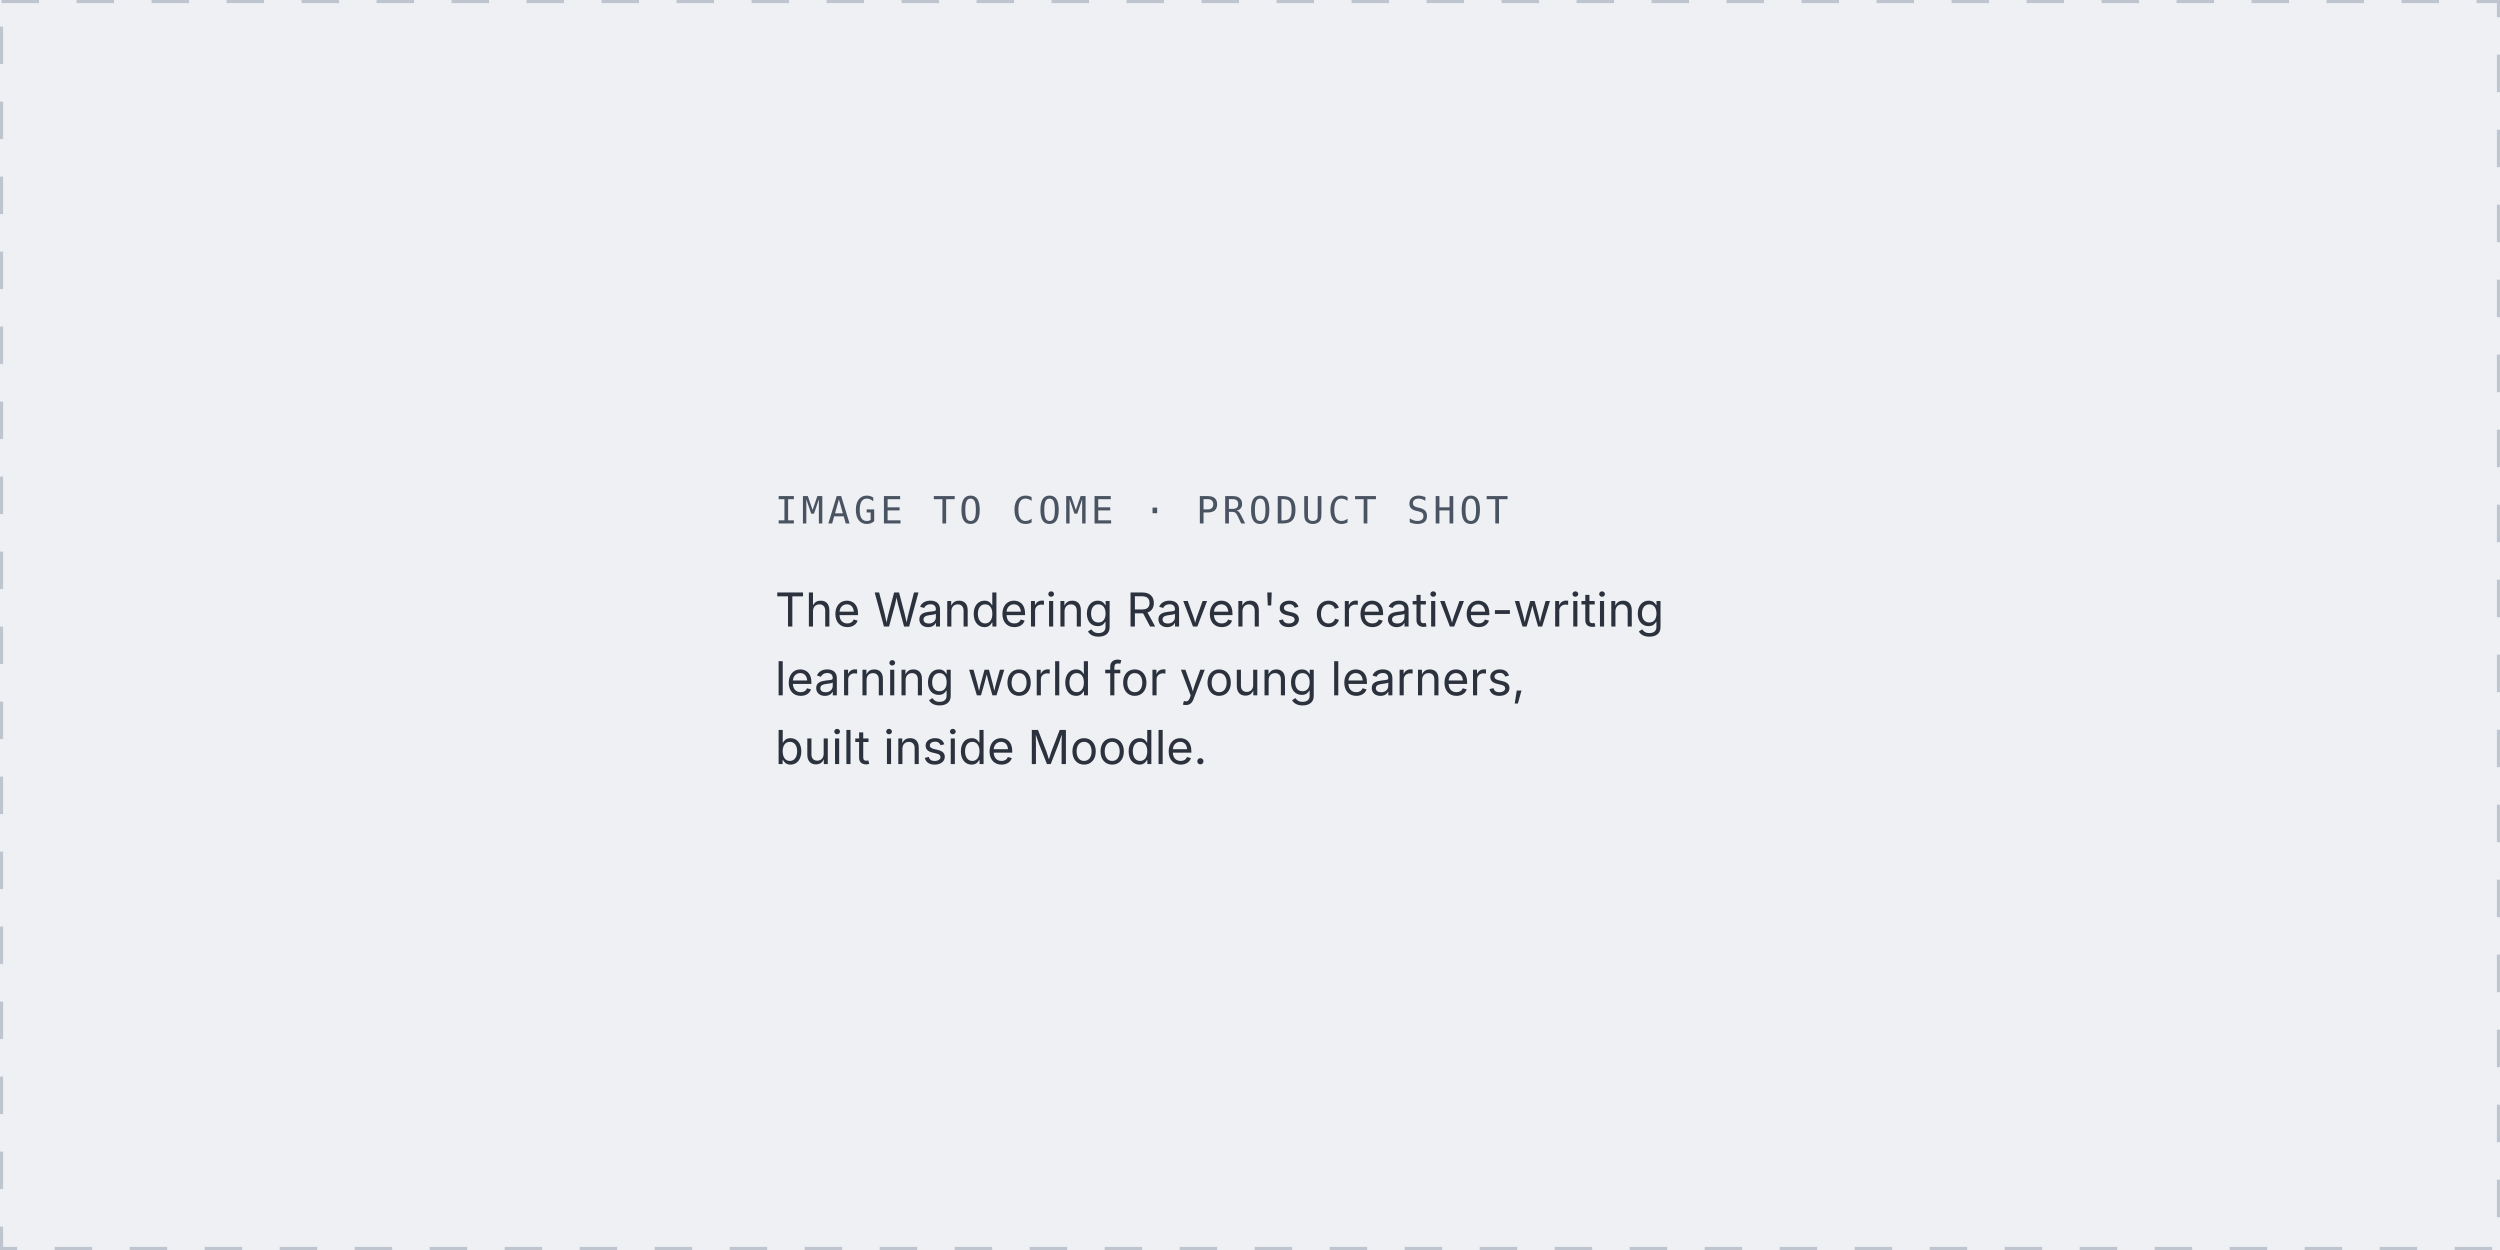
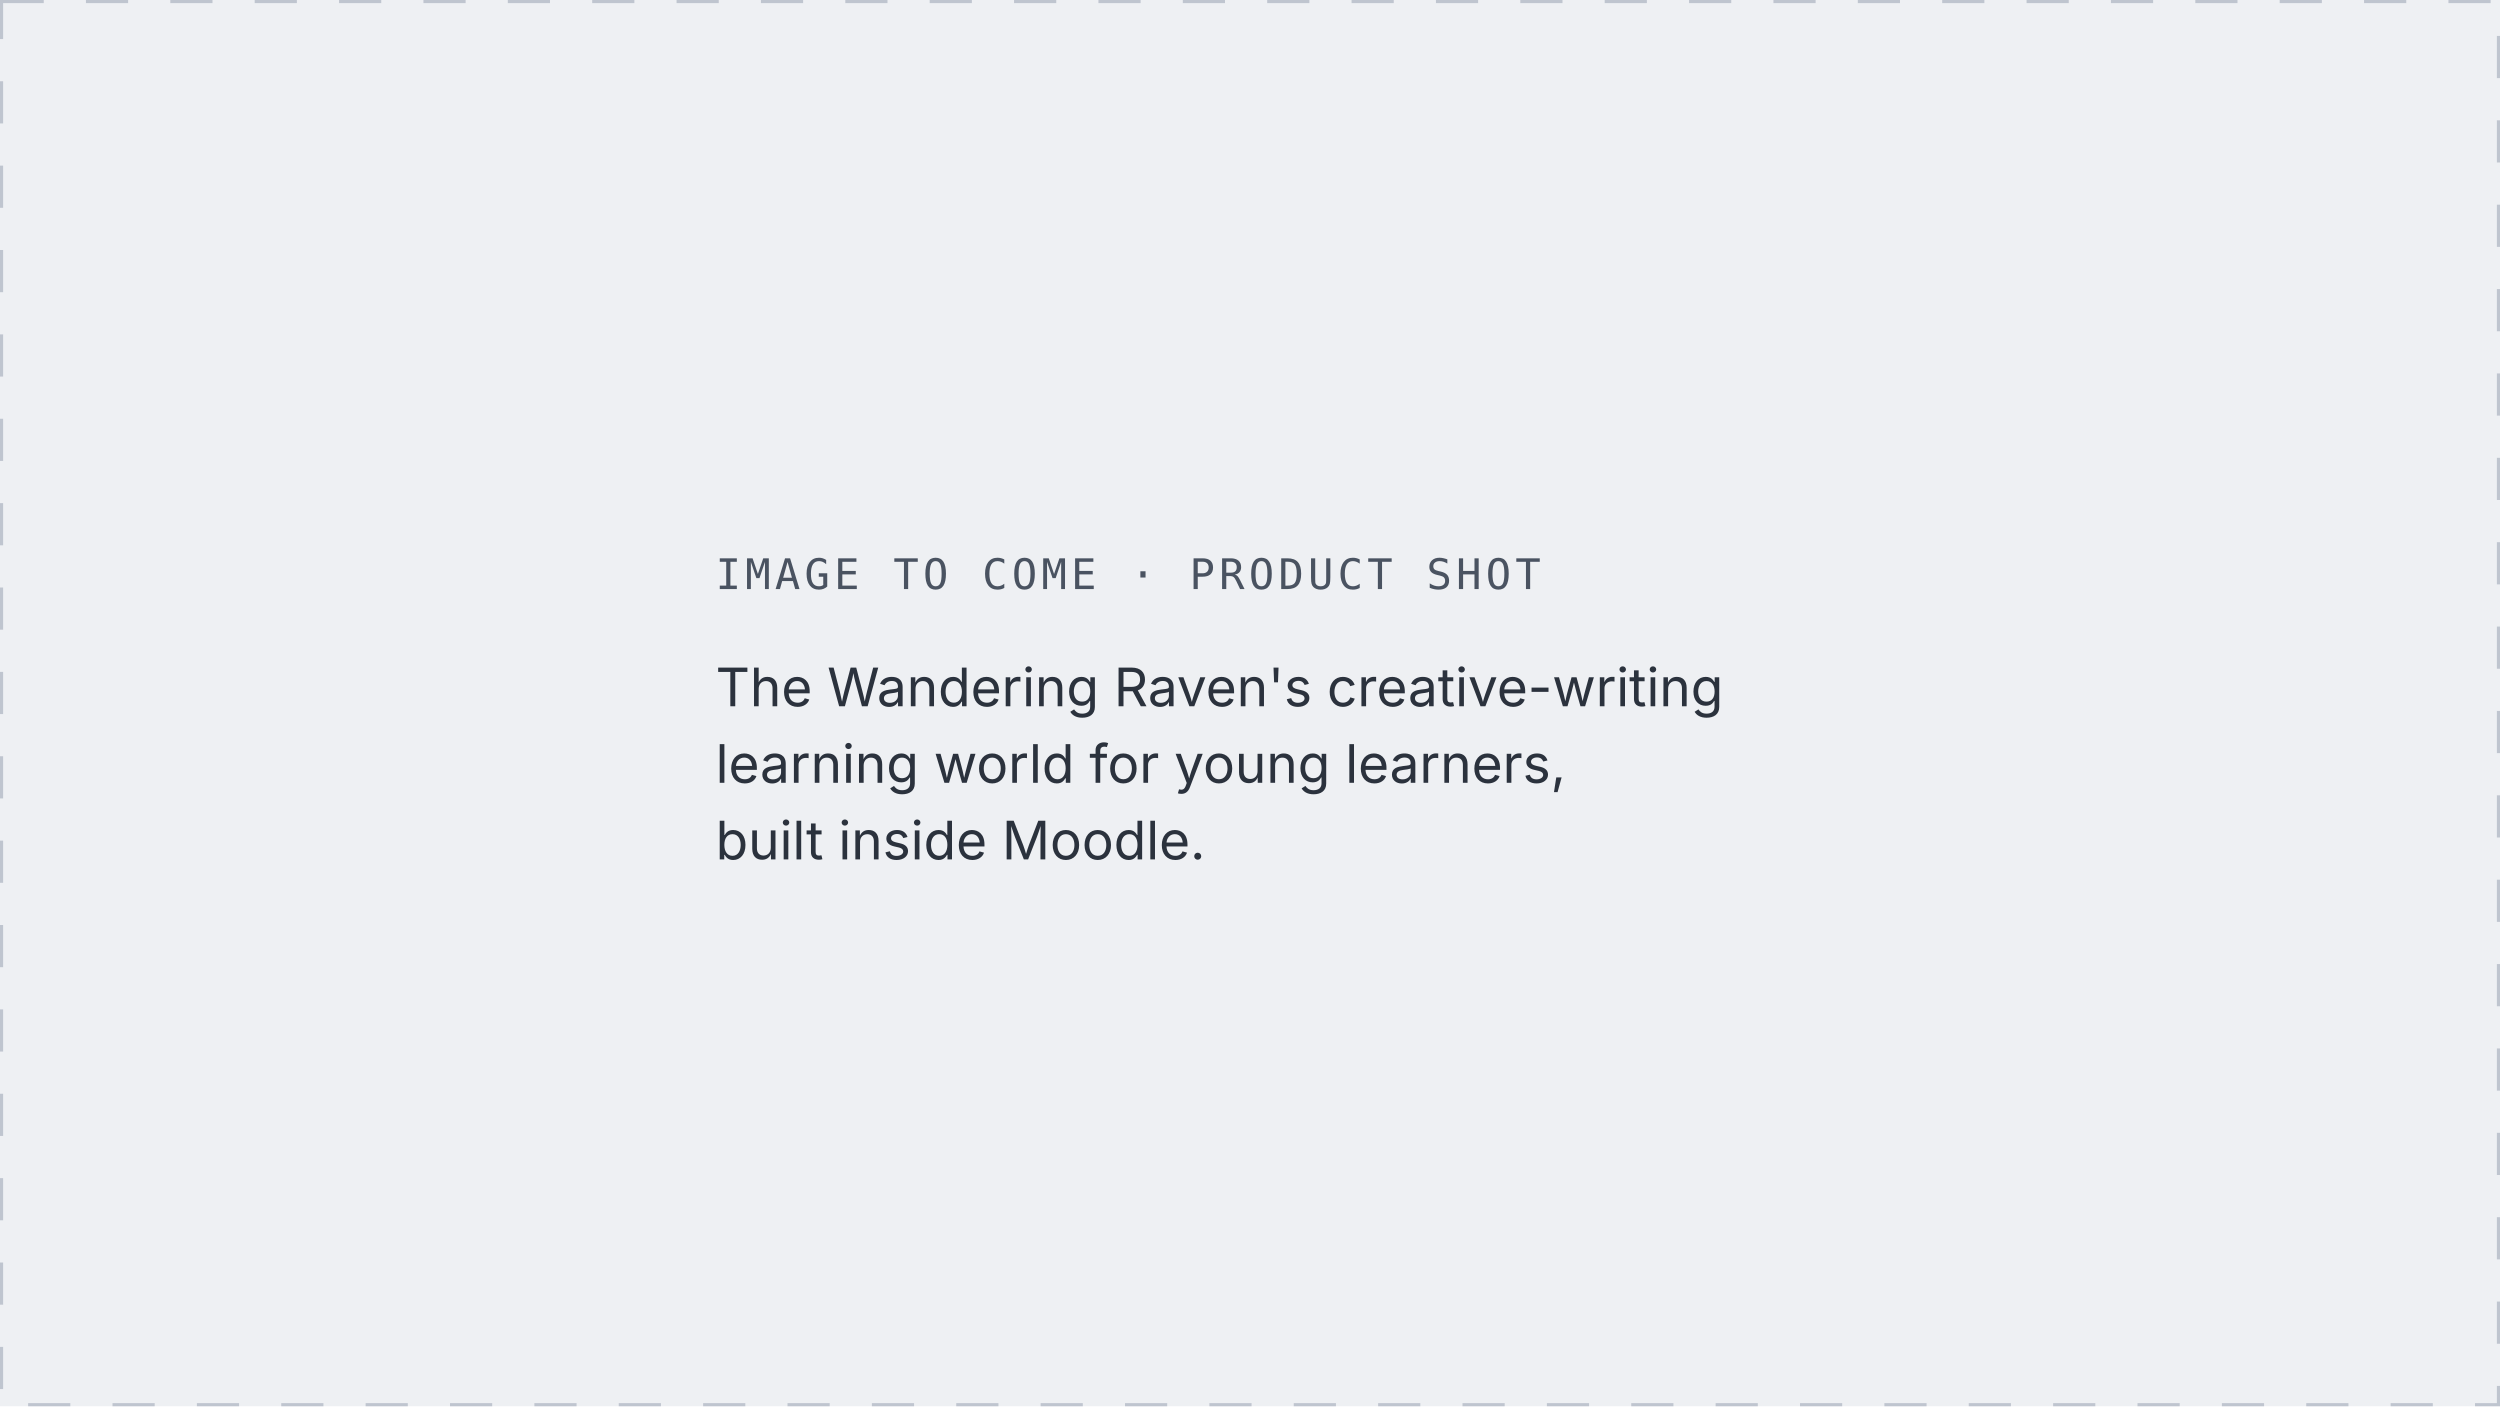
- <svg xmlns="http://www.w3.org/2000/svg" viewBox="0 0 1600 800" width="1600" height="800" role="img" aria-label="Image to come · product shot">
-   <rect width="1600" height="800" fill="#EEF0F3" />
-   <rect x="1" y="1" width="1598" height="798" fill="none" stroke="#BFC5CF" stroke-width="2" stroke-dasharray="24 24" />
-   <text x="496" y="335" font-family="ui-monospace, Menlo, Consolas, monospace" font-size="24" letter-spacing="2.4" fill="#4A5361">IMAGE TO COME · PRODUCT SHOT</text>
-   <text x="496" y="401" font-family="system-ui, -apple-system, Segoe UI, sans-serif" font-size="30" fill="#2B323D">
-     <tspan x="496" dy="0">The Wandering Raven's creative-writing</tspan>
-     <tspan x="496" dy="44">learning world for young learners,</tspan>
-     <tspan x="496" dy="44">built inside Moodle.</tspan>
+ <svg xmlns="http://www.w3.org/2000/svg" viewBox="0 0 1600 900" width="1600" height="900" role="img" aria-label="Image to come · product shot">
+   <rect width="1600" height="900" fill="#EEF0F3" />
+   <rect x="1" y="1" width="1598" height="898" fill="none" stroke="#BFC5CF" stroke-width="2" stroke-dasharray="27 27" />
+   <text x="458" y="377" font-family="ui-monospace, Menlo, Consolas, monospace" font-size="27" letter-spacing="2.7" fill="#4A5361">IMAGE TO COME · PRODUCT SHOT</text>
+   <text x="458" y="452" font-family="system-ui, -apple-system, Segoe UI, sans-serif" font-size="34" fill="#2B323D">
+     <tspan x="458" dy="0">The Wandering Raven's creative-writing</tspan>
+     <tspan x="458" dy="49">learning world for young learners,</tspan>
+     <tspan x="458" dy="49">built inside Moodle.</tspan>
  </text>
</svg>
